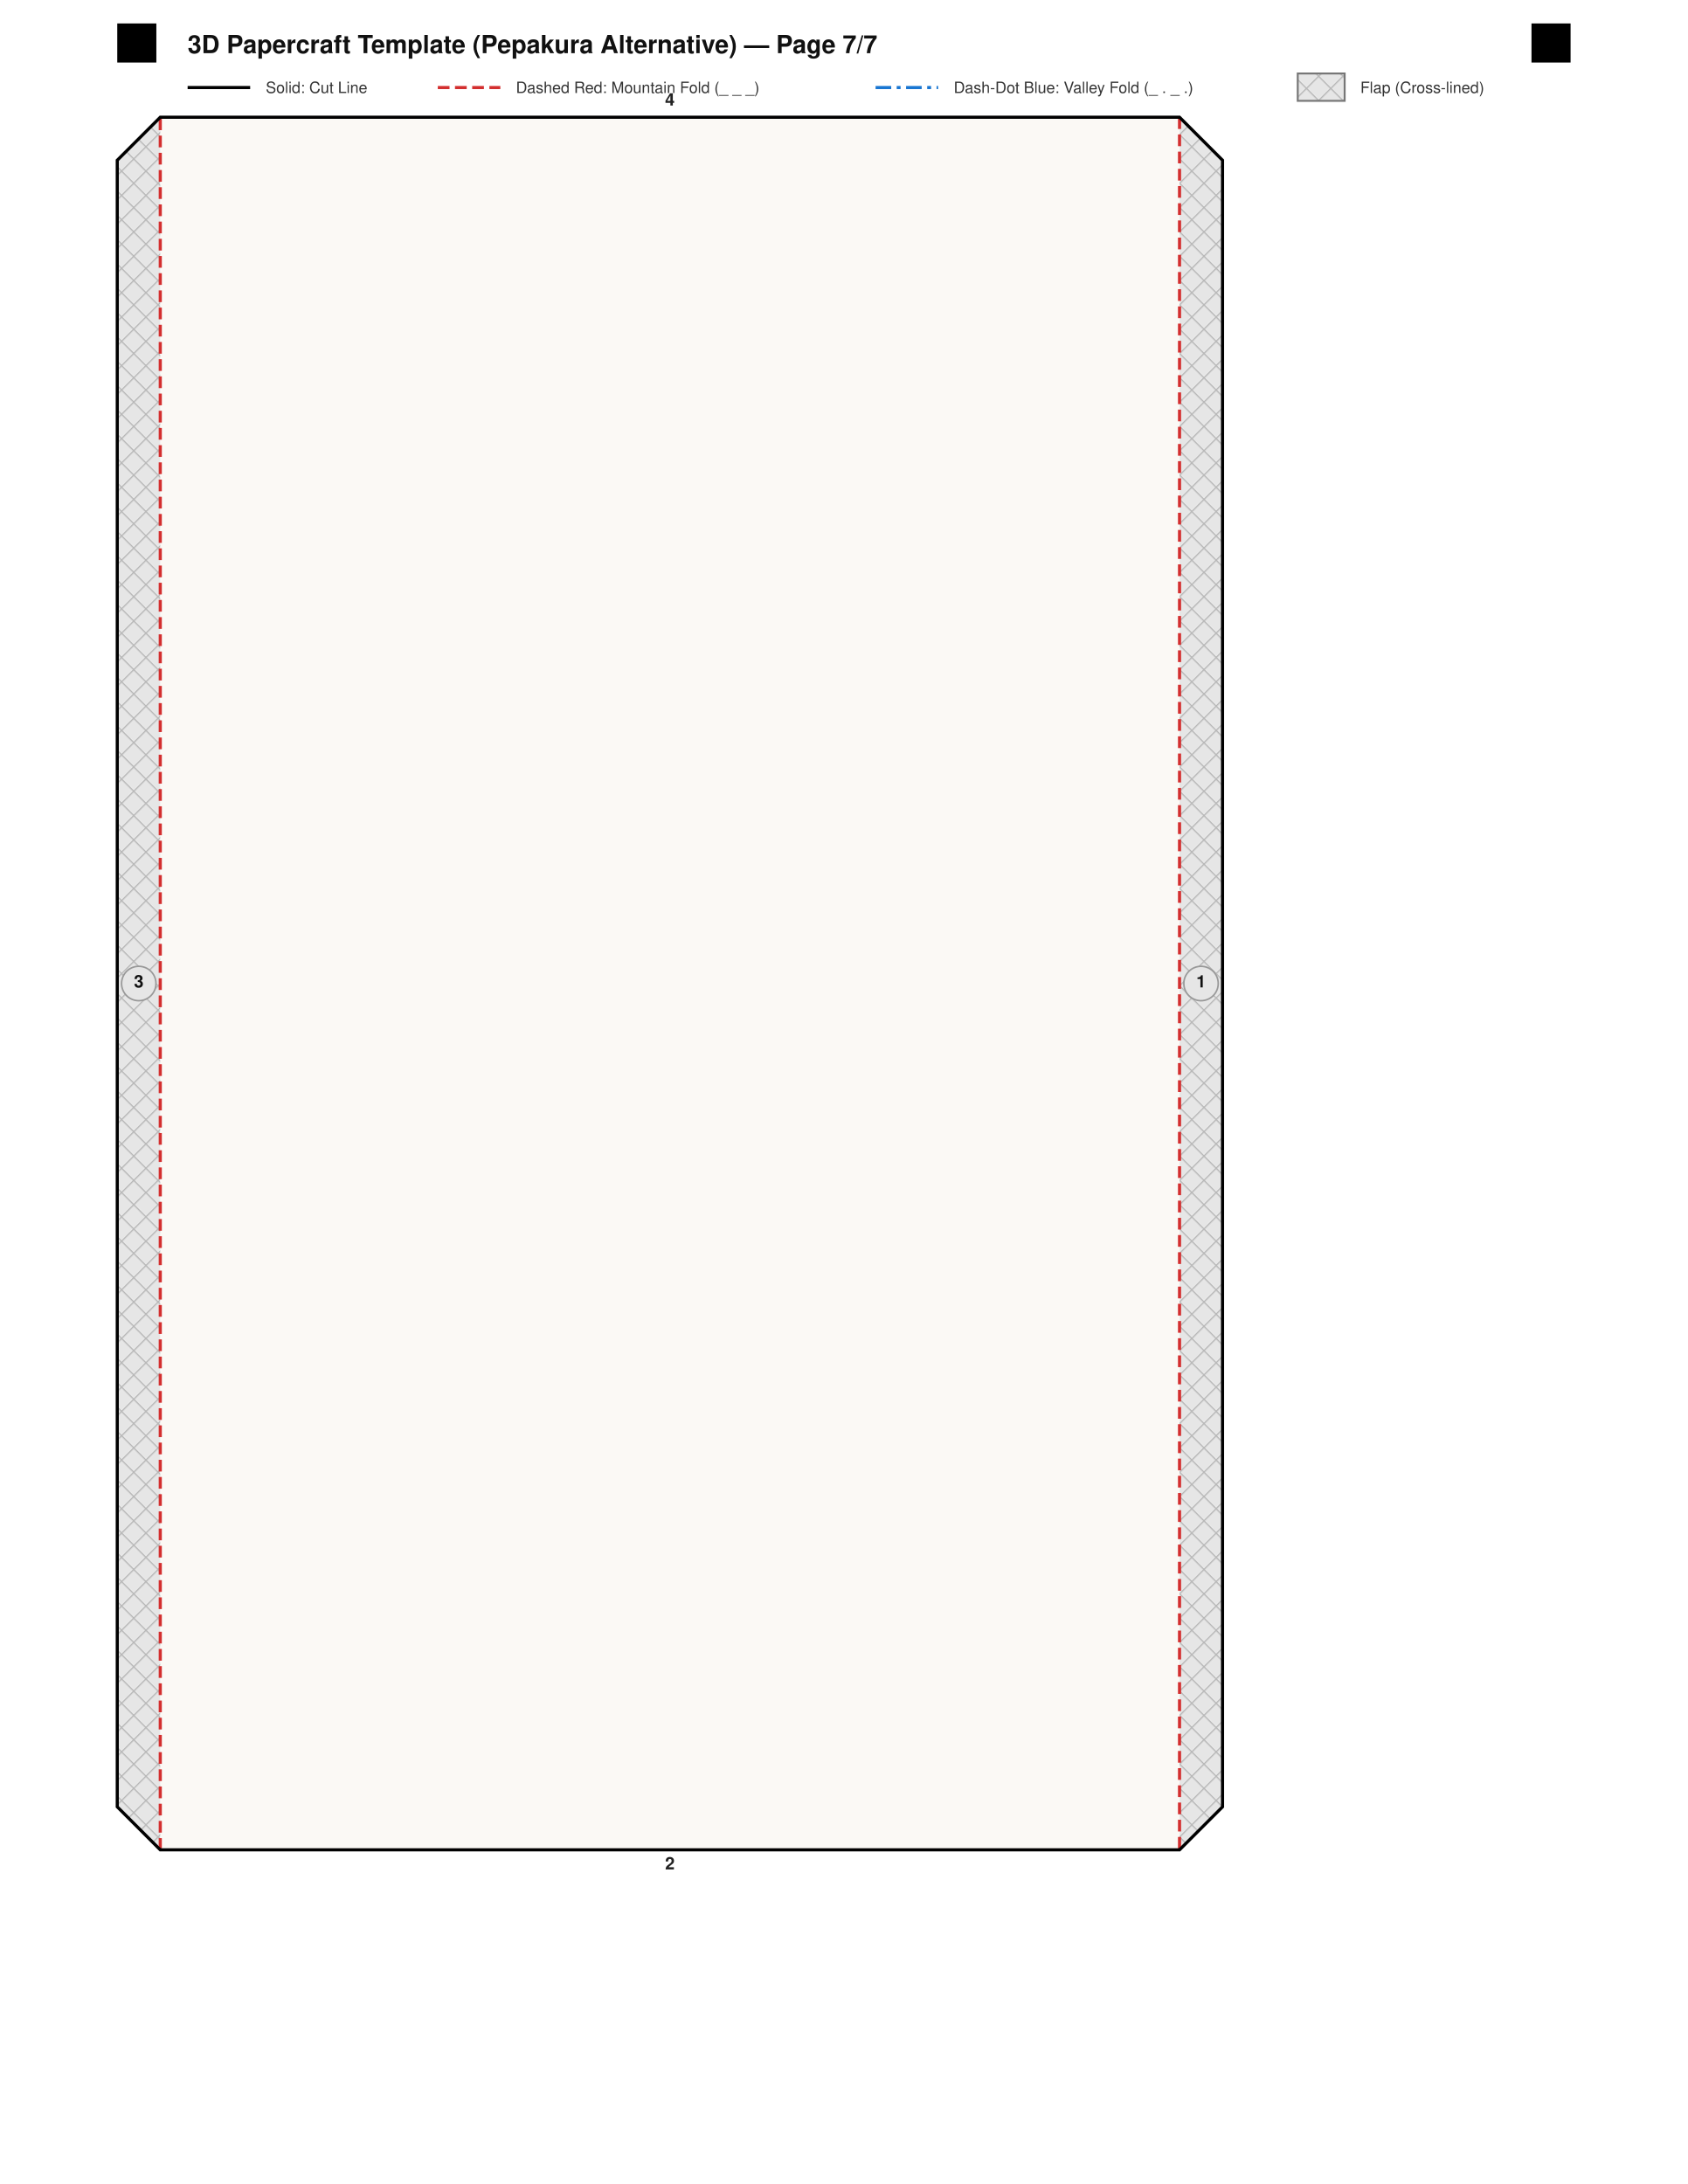
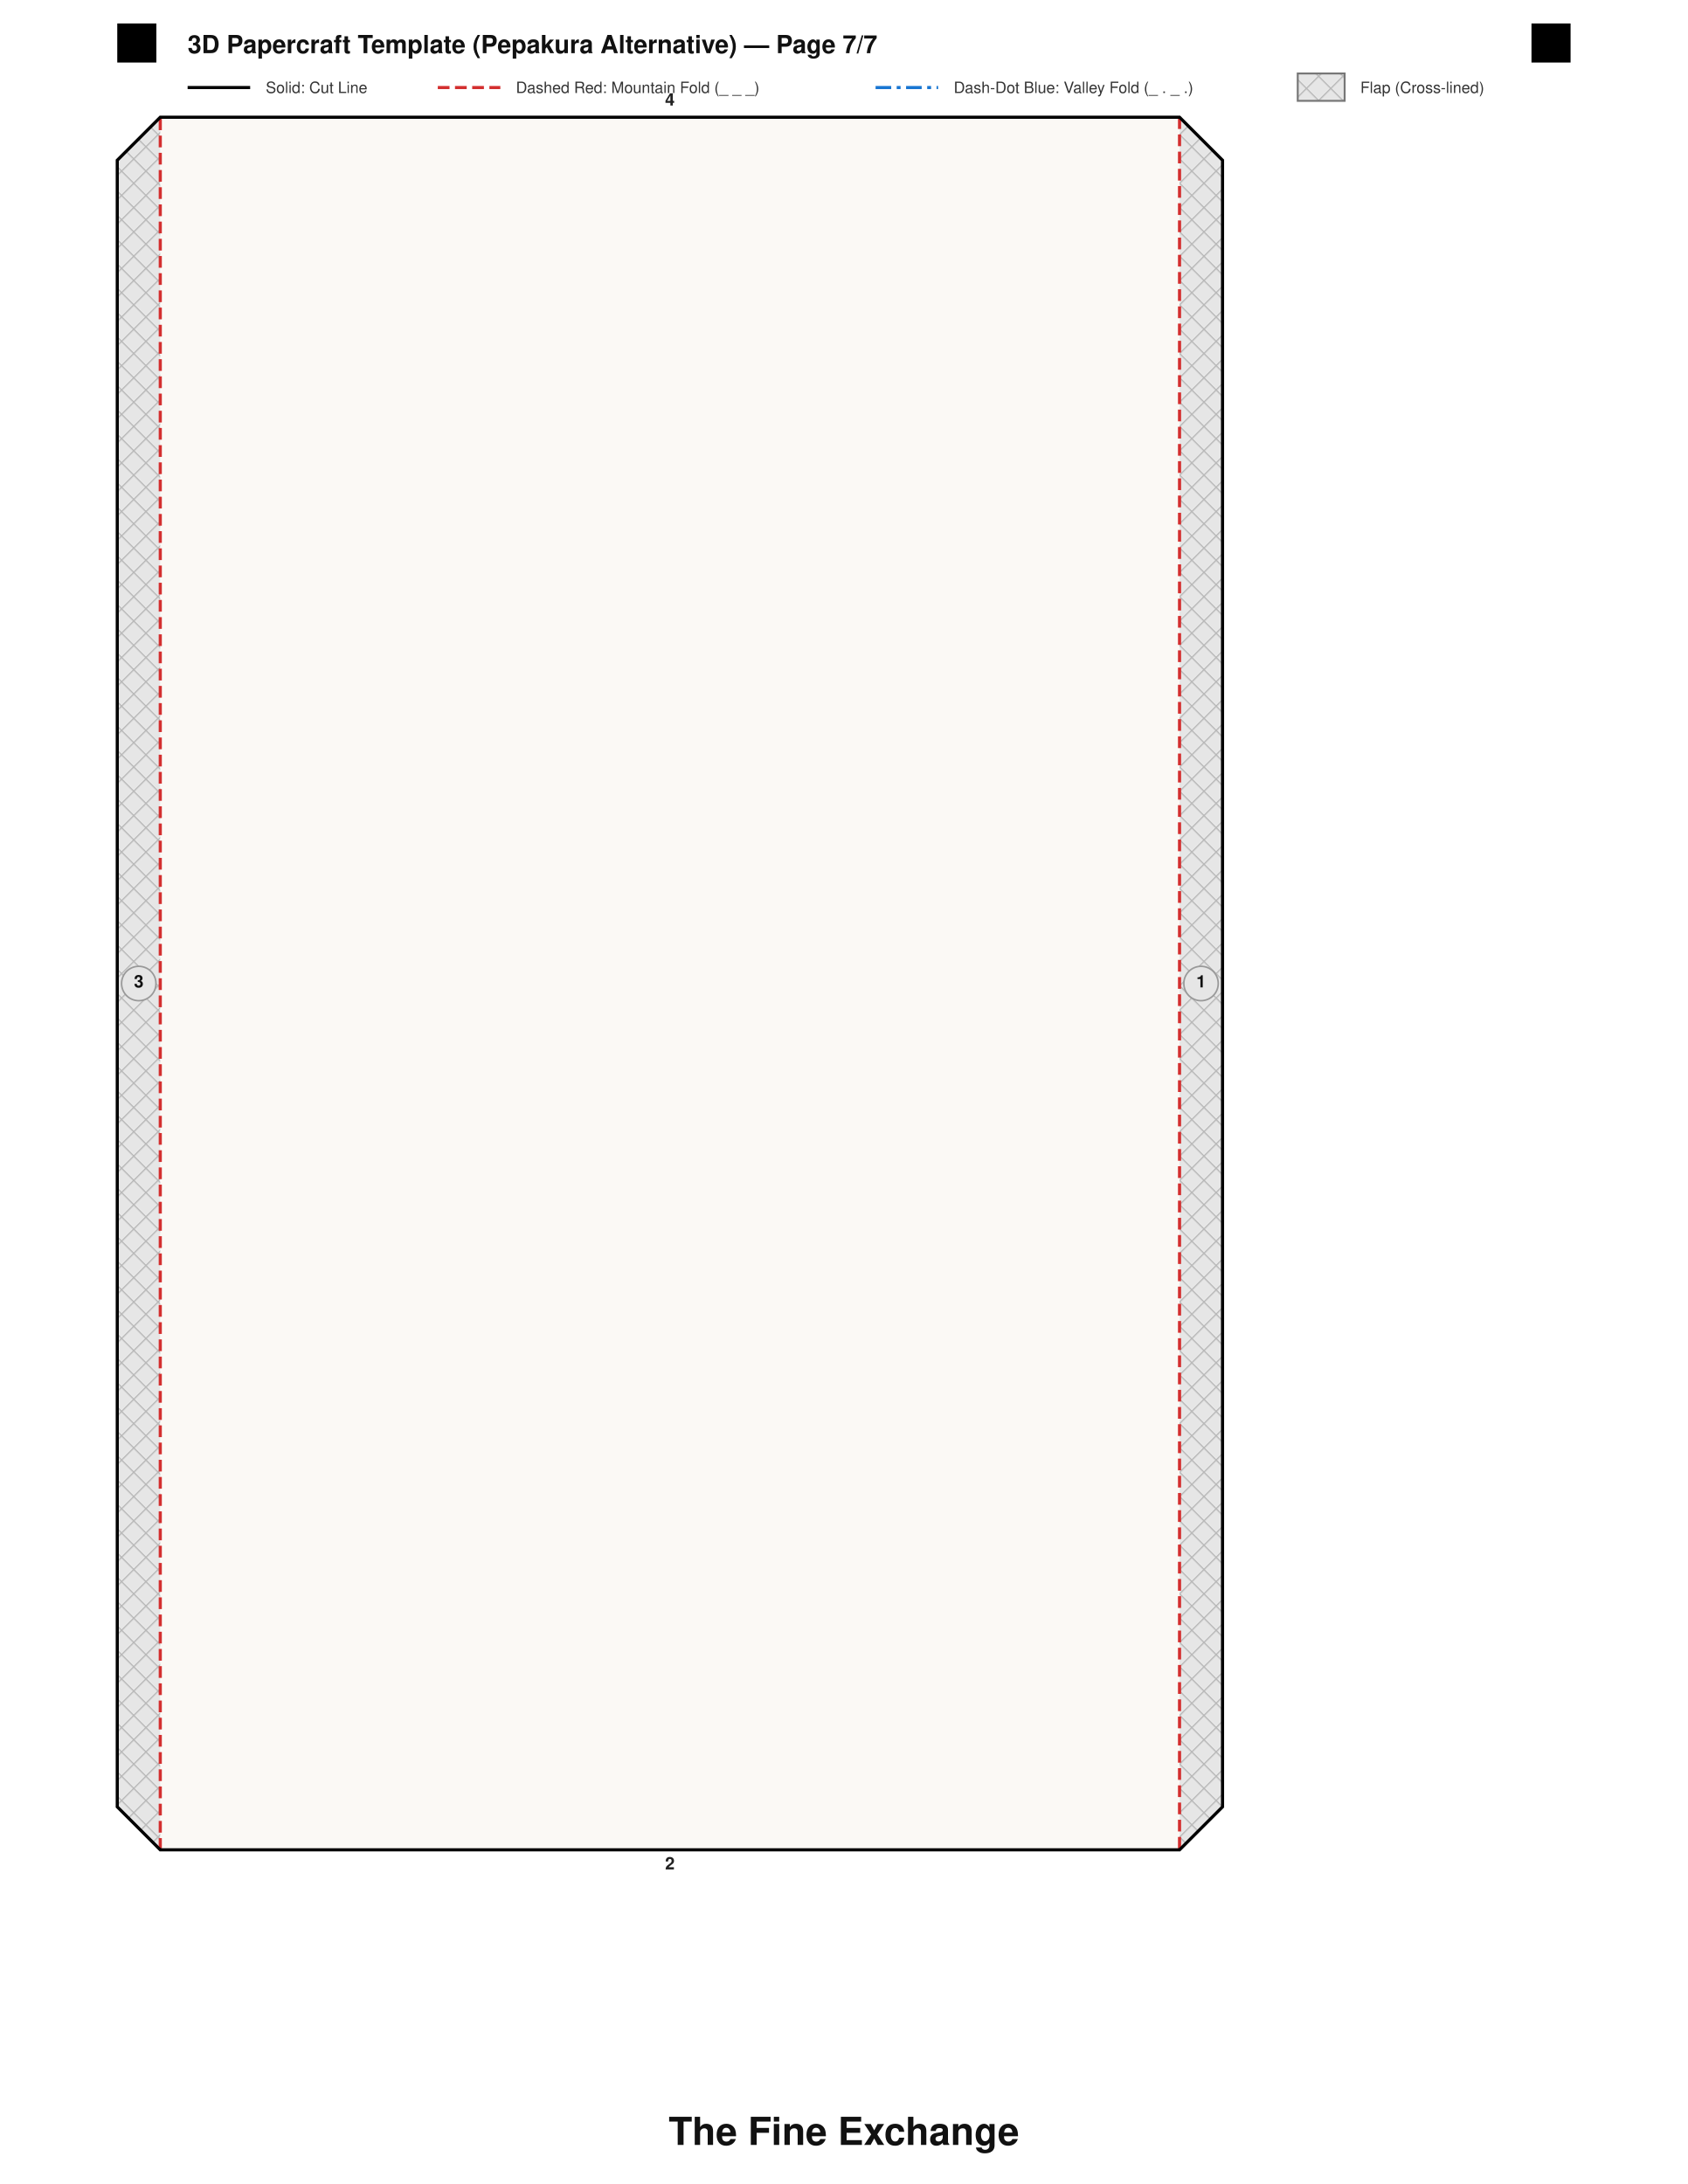
<svg xmlns="http://www.w3.org/2000/svg" width="215.9mm" height="279.4mm" viewBox="0 0 215.9 279.4">
  <defs>
    <pattern id="flap_crosshatch" width="2.2" height="2.2" patternTransform="rotate(45 0 0)" patternUnits="userSpaceOnUse">
      <rect width="2.2" height="2.2" fill="#E6E6E6" />
      <line x1="0" y1="0" x2="0" y2="2.2" stroke="#B8B8B8" stroke-width="0.32" />
      <line x1="0" y1="0" x2="2.2" y2="0" stroke="#B8B8B8" stroke-width="0.32" />
    </pattern>
  </defs>
  <g id="REGISTRATION_MARKS" fill="#000000">
    <rect x="15.0" y="3.0" width="5" height="5" />
    <rect x="195.9" y="3.0" width="5" height="5" />
  </g>
  <text x="24" y="6.8" font-family="Helvetica, Arial, sans-serif" font-weight="bold" font-size="3.2" fill="#111111">3D Papercraft Template (Pepakura Alternative) — Page 7/7</text>
  <g id="LEGEND" transform="translate(24, 11.2)" font-family="Helvetica, Arial, sans-serif" font-size="2.0" fill="#333333">
    <line x1="0" y1="0" x2="8" y2="0" stroke="#000000" stroke-width="0.4" />
    <text x="10" y="0.7">Solid: Cut Line</text>
    <line x1="32" y1="0" x2="40" y2="0" stroke="#D32F2F" stroke-width="0.4" stroke-dasharray="1.5,0.7" />
    <text x="42" y="0.7">Dashed Red: Mountain Fold (_ _ _)</text>
    <line x1="88" y1="0" x2="96" y2="0" stroke="#1976D2" stroke-width="0.4" stroke-dasharray="2.0,0.7,0.5,0.7" />
    <text x="98" y="0.7">Dash-Dot Blue: Valley Fold (_ . _ .)</text>
    <rect x="142" y="-1.8" width="6" height="3.5" fill="url(#flap_crosshatch)" stroke="#777777" stroke-width="0.25" />
    <text x="150" y="0.7">Flap (Cross-lined)</text>
  </g>
  <g id="FACETS" fill="#FBF9F5" stroke="none">
    <polygon points="150.88,15.00 150.88,236.65 20.50,236.65 20.50,15.00" />
  </g>
  <g id="GLUE_TABS" fill="url(#flap_crosshatch)" stroke="none">
    <polygon points="150.88,15.00 156.38,20.50 156.38,231.15 150.88,236.65" />
    <polygon points="20.50,236.65 15.00,231.15 15.00,20.50 20.50,15.00" />
  </g>
  <g id="FOLD_LINES">
    <line x1="150.88" y1="15.00" x2="150.88" y2="236.65" stroke="#D32F2F" stroke-width="0.4" stroke-dasharray="1.5,0.7" />
    <line x1="20.50" y1="236.65" x2="20.50" y2="15.00" stroke="#D32F2F" stroke-width="0.4" stroke-dasharray="1.5,0.7" />
  </g>
  <g id="CUT_LINES" fill="none" stroke="#000000" stroke-width="0.4">
    <polygon points="150.88,15.00 156.38,20.50 156.38,231.15 150.88,236.65 20.50,236.65 15.00,231.15 15.00,20.50 20.50,15.00" />
  </g>
  <g id="EDGE_IDS" font-family="Helvetica, Arial, sans-serif" font-size="2.2" font-weight="bold" text-anchor="middle" dominant-baseline="central">
    <circle cx="153.63" cy="125.82" r="2.2" fill="#E6E6E6" stroke="#999999" stroke-width="0.2" />
    <text x="153.63" y="125.82" fill="#111111">1</text>
    <circle cx="17.75" cy="125.82" r="2.2" fill="#E6E6E6" stroke="#999999" stroke-width="0.2" />
    <text x="17.75" y="125.82" fill="#111111">3</text>
    <text x="85.69" y="238.65" fill="#222222">2</text>
    <text x="85.69" y="13.00" fill="#222222">4</text>
  </g>
+   <text x="107.95" y="274.40" font-family="Helvetica, Arial, sans-serif" font-weight="bold" font-size="4.94" text-anchor="middle" fill="#111111">The Fine Exchange</text>
</svg>
